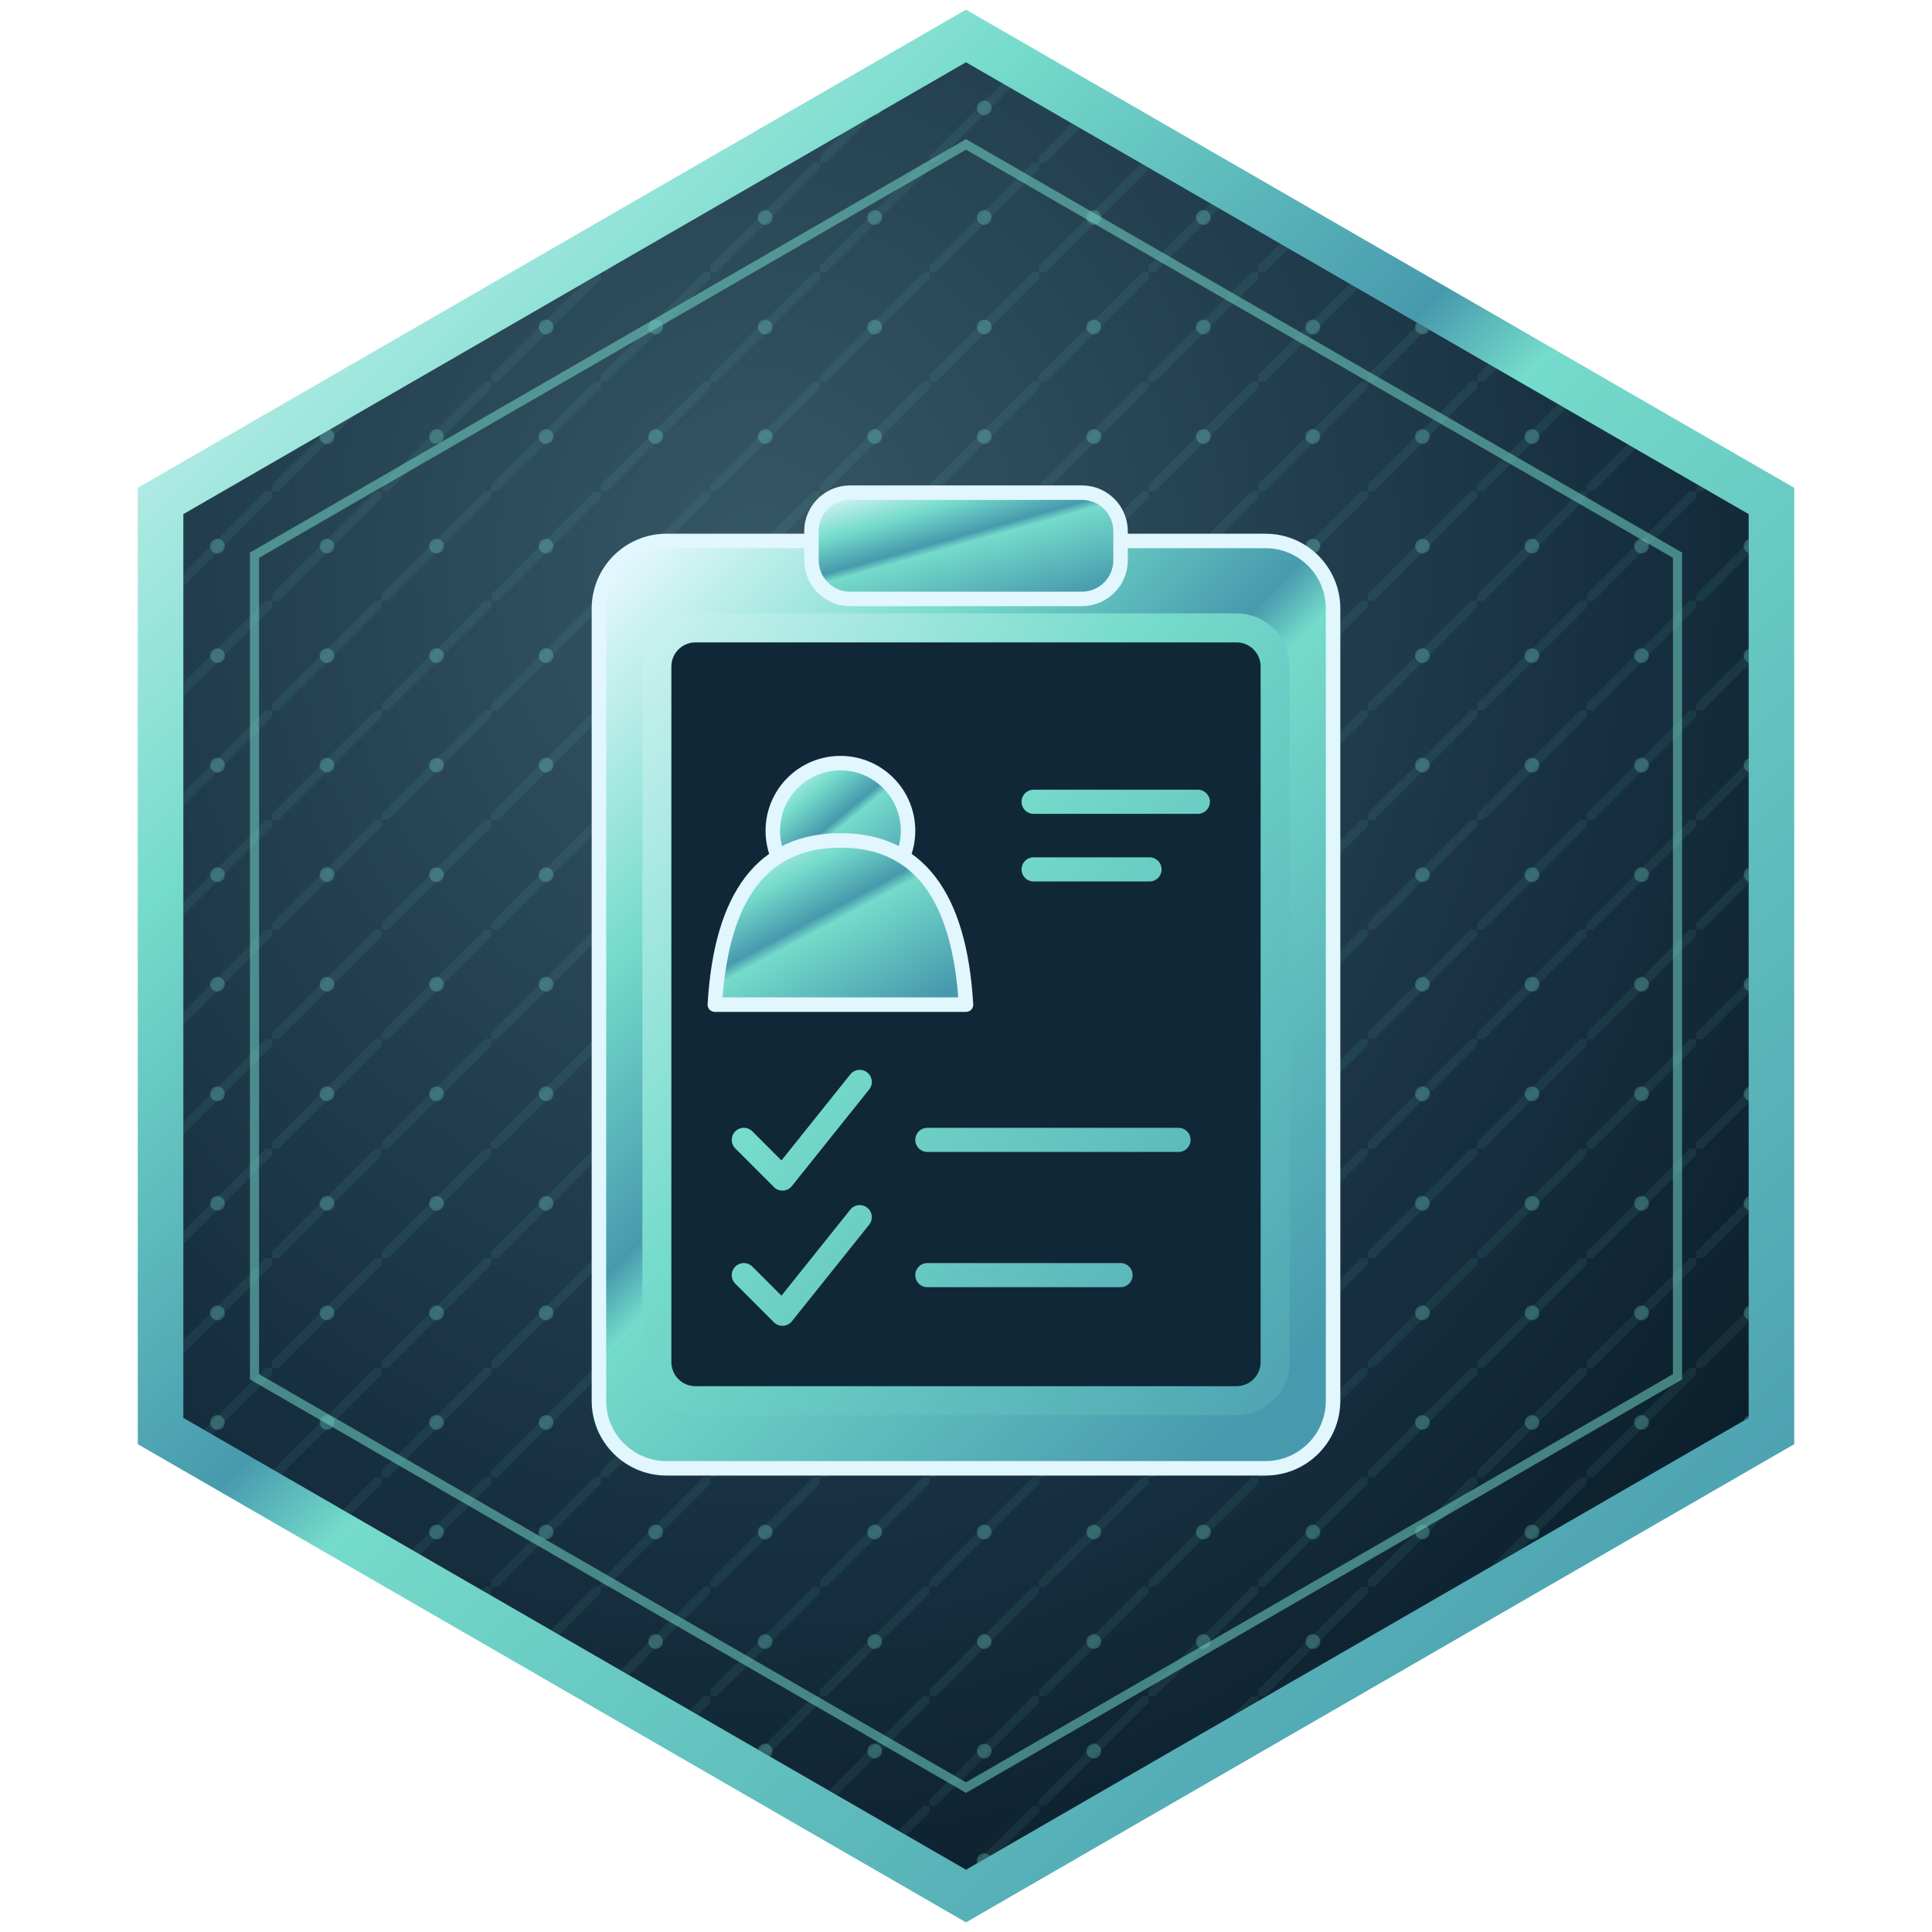
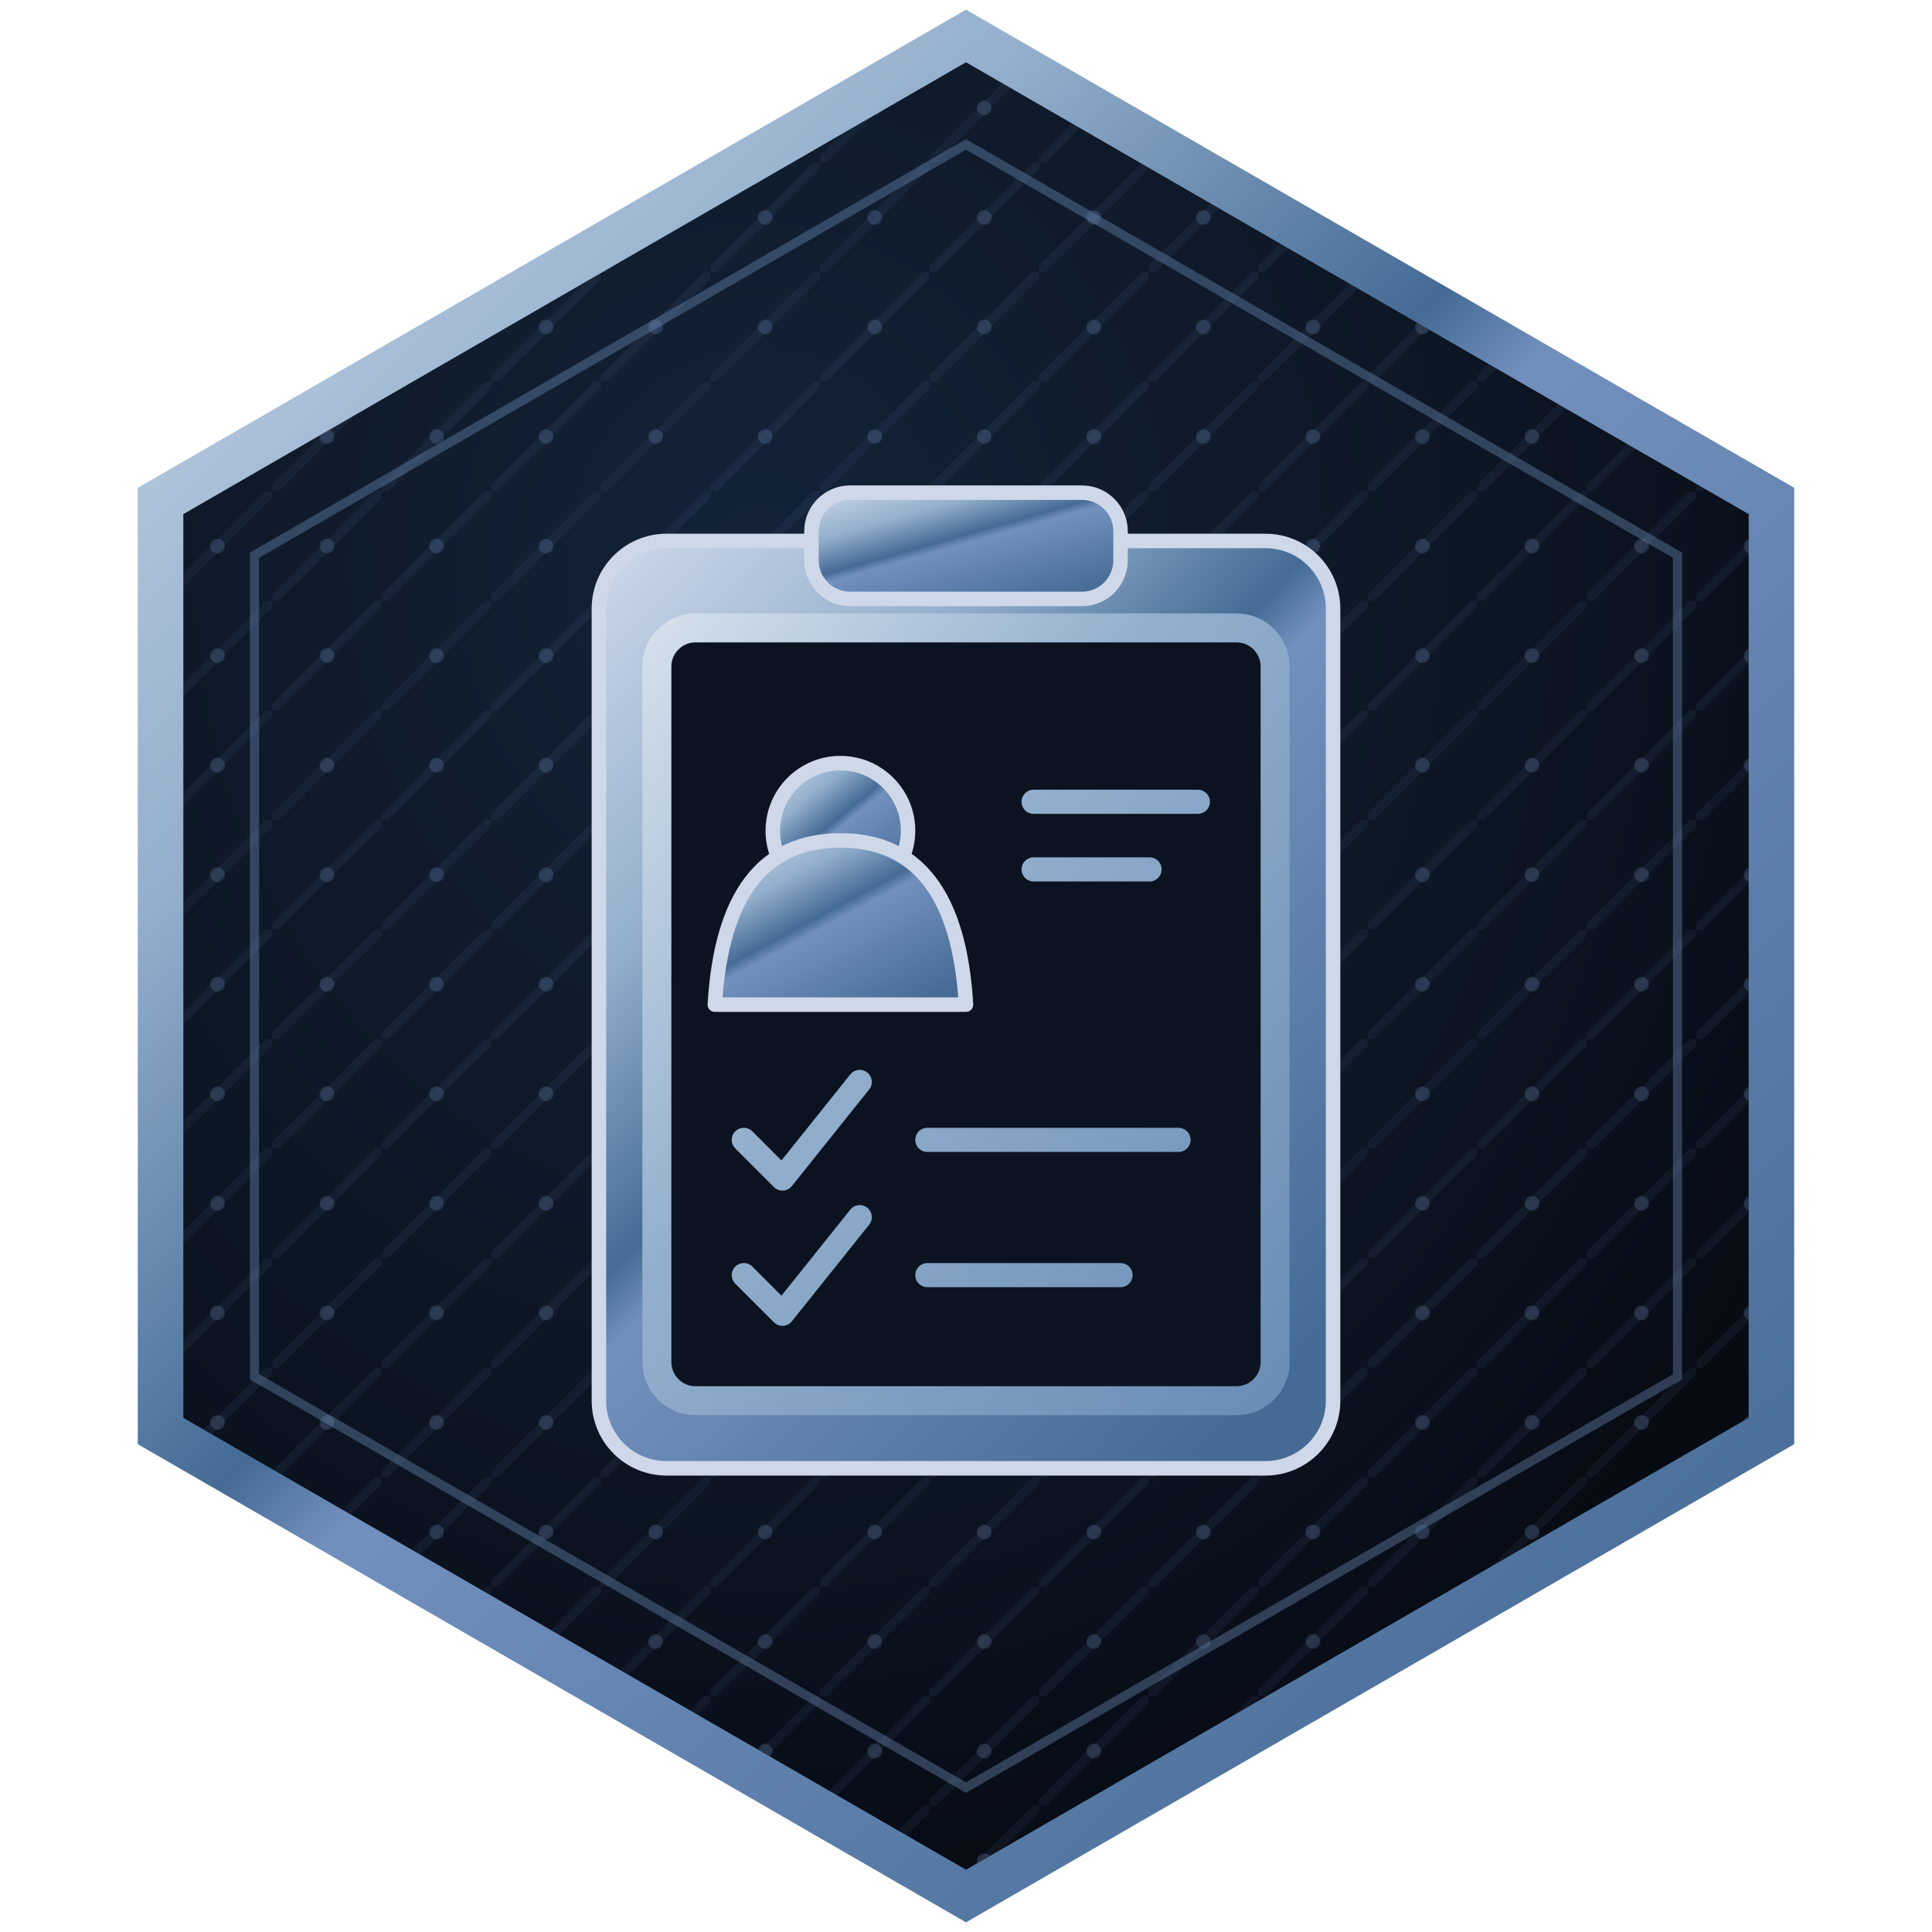
<svg xmlns="http://www.w3.org/2000/svg" width="200" height="200" viewBox="0 0 200 200" role="img" aria-labelledby="title desc">
  <defs>
    <linearGradient id="metal" x2=".82" y2="1">
-       <stop stop-color="#effbff" />
-       <stop offset=".28" stop-color="#75dbcb" />
-       <stop offset=".48" stop-color="#479aad" />
-       <stop offset=".53" stop-color="#75dbcb" />
-       <stop offset="1" stop-color="#479aad" />
+       <stop stop-color="#CED8E9" />
+       <stop offset=".28" stop-color="#93AFCD" />
+       <stop offset=".48" stop-color="#456B95" />
+       <stop offset=".53" stop-color="#7290BE" />
+       <stop offset="1" stop-color="#456B95" />
    </linearGradient>
    <linearGradient id="light" gradientUnits="userSpaceOnUse" x1="48" y1="60" x2="152" y2="140">
-       <stop stop-color="#effbff" />
-       <stop offset=".45" stop-color="#75dbcb" />
-       <stop offset="1" stop-color="#479aad" />
+       <stop stop-color="#F2F6F9" />
+       <stop offset=".45" stop-color="#93AFCD" />
+       <stop offset="1" stop-color="#6086B0" />
    </linearGradient>
    <radialGradient id="field" cx=".37" cy=".28" r=".85">
-       <stop stop-color="#365766" />
-       <stop offset=".65" stop-color="#162f40" />
-       <stop offset="1" stop-color="#091a26" />
+       <stop stop-color="#132338" />
+       <stop offset=".65" stop-color="#0B1320" />
+       <stop offset="1" stop-color="#04070D" />
    </radialGradient>
    <pattern id="etch" width="12" height="12" patternUnits="userSpaceOnUse">
-       <path d="M0 12 12 0" stroke="#75dbcb" stroke-opacity=".08" />
-       <circle cx="6" cy="6" r=".8" fill="#75dbcb" opacity=".3" />
+       <path d="M0 12 12 0" stroke="#7290BE" stroke-opacity=".08" />
+       <circle cx="6" cy="6" r=".8" fill="#7290BE" opacity=".25" />
    </pattern>
  </defs>
  <path d="M100 1 185.737 50.5 185.737 149.5 100 199 14.263 149.5 14.263 50.5Z" fill="url(#metal)" />
  <g transform="translate(100 100) scale(.945) translate(-100 -100)">
    <path d="M100 1 185.737 50.5 185.737 149.5 100 199 14.263 149.5 14.263 50.5Z" fill="url(#field)" />
    <path d="M100 1 185.737 50.5 185.737 149.5 100 199 14.263 149.5 14.263 50.5Z" fill="url(#etch)" />
-     <path d="M100 10 177.942 55 177.942 145 100 190 22.058 145 22.058 55Z" fill="none" stroke="#75dbcb" opacity=".52" />
+     <path d="M100 10 177.942 55 177.942 145 100 190 22.058 145 22.058 55Z" fill="none" stroke="#7290BE" opacity=".38" />
  </g>
  <g fill="none" stroke-linejoin="round" stroke-linecap="round">
-     <rect x="62" y="56" width="76" height="96" rx="7" fill="url(#metal)" stroke="#e1f6fd" stroke-width="1.5" />
-     <rect x="68" y="65" width="64" height="80" rx="4" fill="#102737" stroke="url(#light)" stroke-width="3" />
-     <rect x="84" y="51" width="32" height="11" rx="4" fill="url(#metal)" stroke="#e1f6fd" stroke-width="1.5" />
-     <circle cx="87" cy="86" r="7" fill="url(#metal)" stroke="#e1f6fd" stroke-width="1.5" />
-     <path d="M74 104q1-17 13-17t13 17Z" fill="url(#metal)" stroke="#e1f6fd" stroke-width="1.5" />
+     <rect x="62" y="56" width="76" height="96" rx="7" fill="url(#metal)" stroke="#CED8E9" stroke-width="1.5" />
+     <rect x="68" y="65" width="64" height="80" rx="4" fill="#0B1320" stroke="url(#light)" stroke-width="3" />
+     <rect x="84" y="51" width="32" height="11" rx="4" fill="url(#metal)" stroke="#CED8E9" stroke-width="1.5" />
+     <circle cx="87" cy="86" r="7" fill="url(#metal)" stroke="#CED8E9" stroke-width="1.5" />
+     <path d="M74 104q1-17 13-17t13 17Z" fill="url(#metal)" stroke="#CED8E9" stroke-width="1.5" />
    <path d="M107 83h17m-17 7h12M77 118l4 4 8-10m7 6h26m-45 14 4 4 8-10m7 6h20" stroke="url(#light)" stroke-width="2.5" />
  </g>
</svg>
